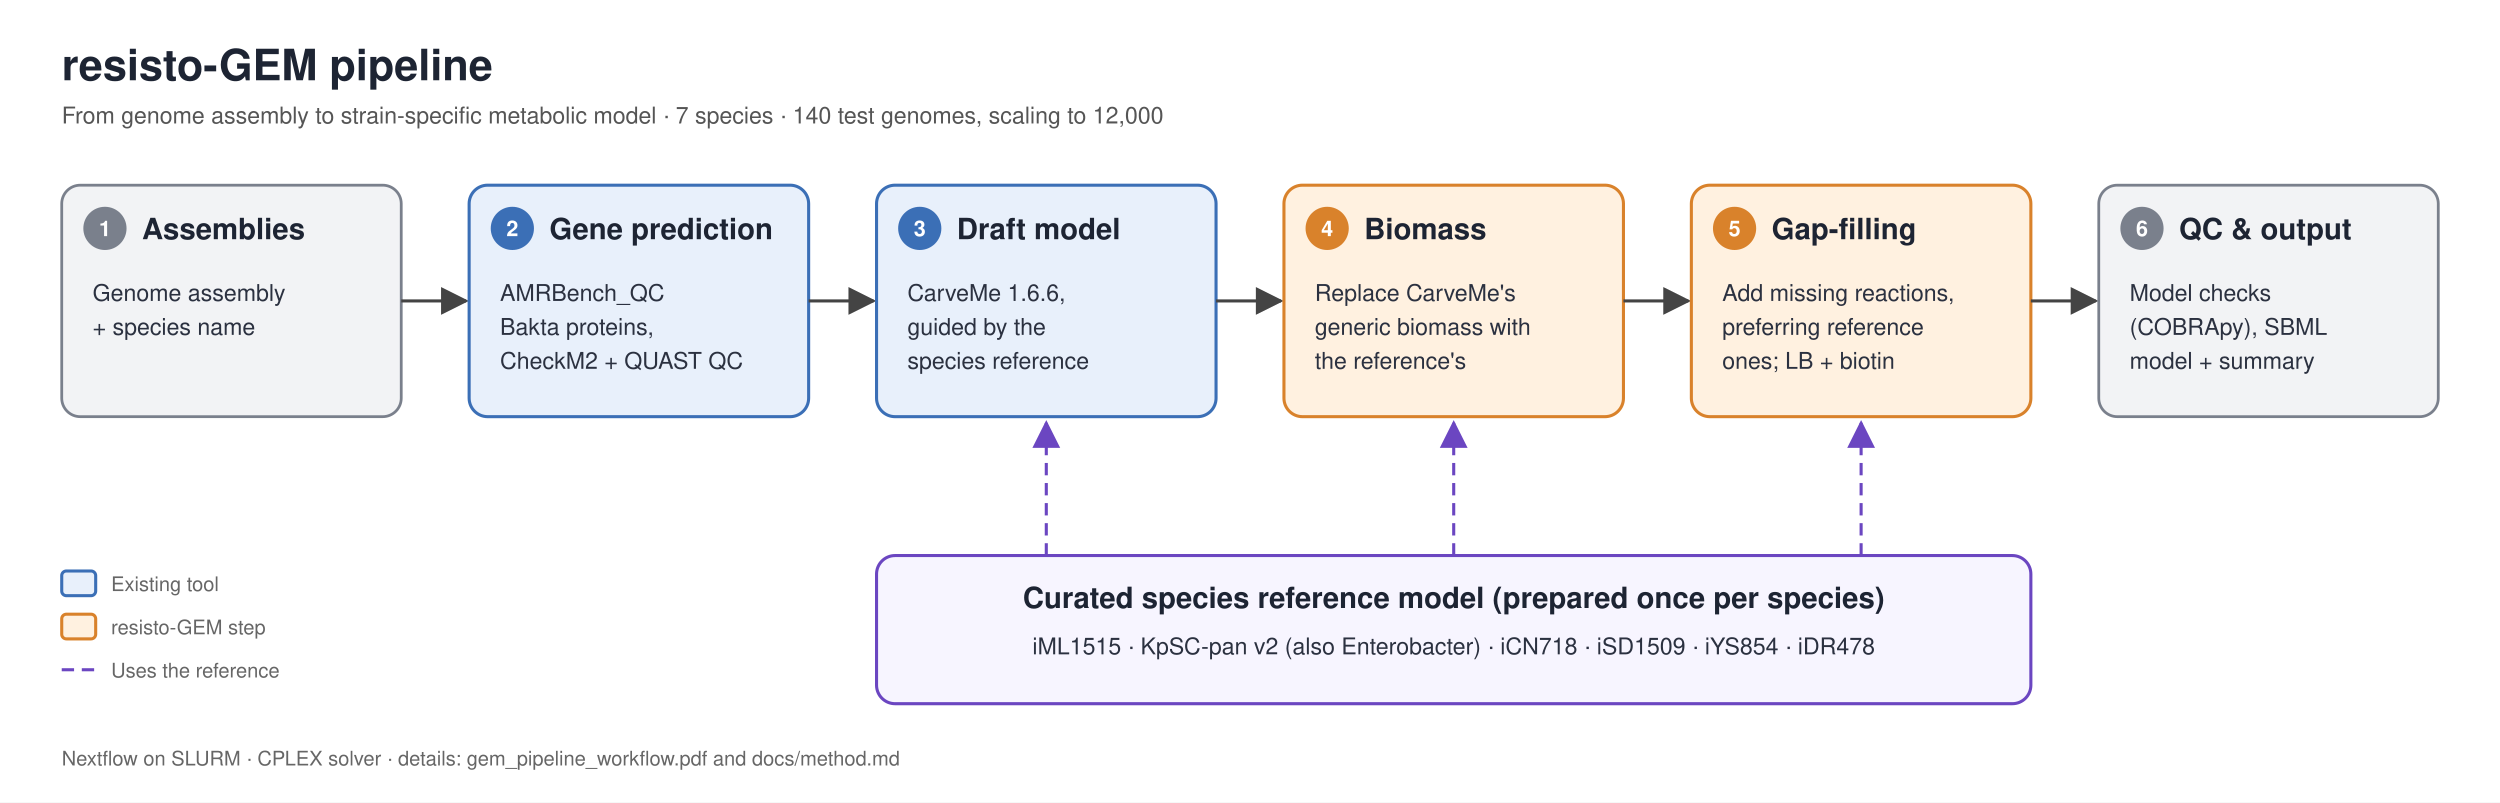
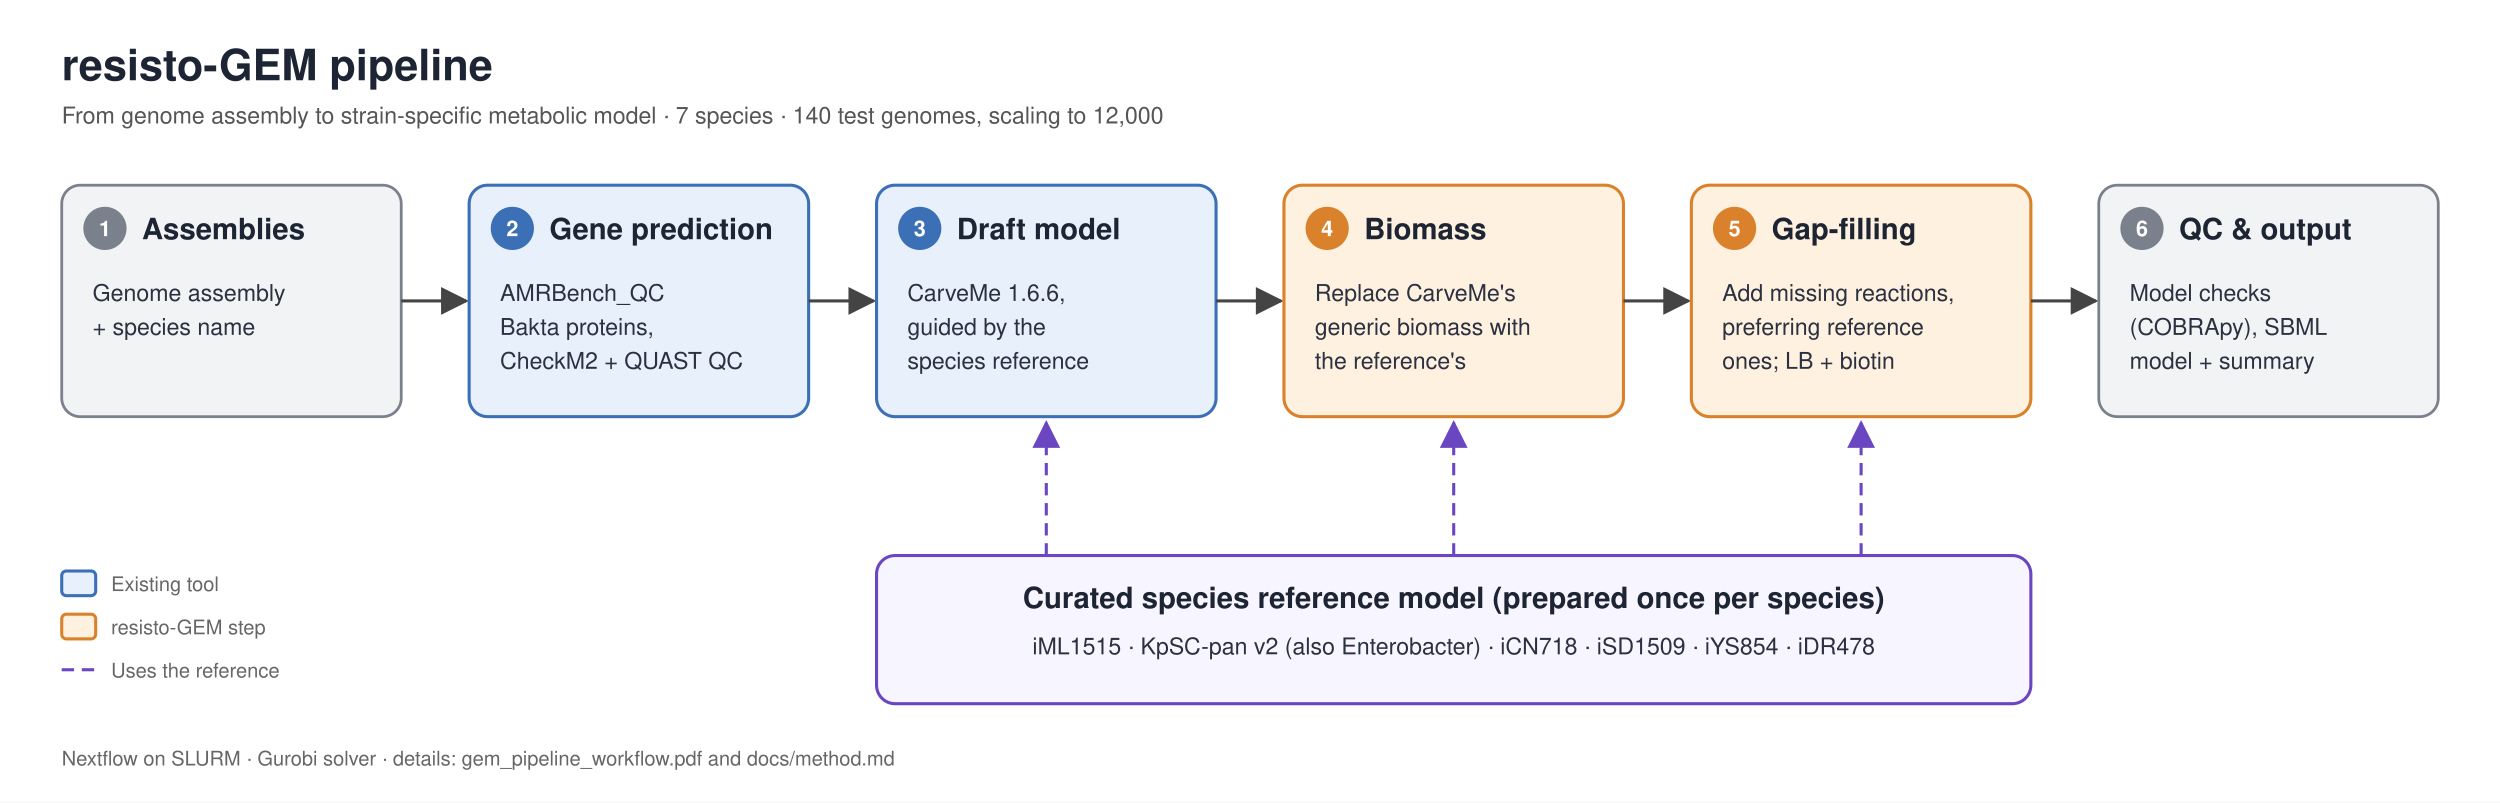
<svg xmlns="http://www.w3.org/2000/svg" width="1620" height="520" viewBox="0 0 1620 520" font-family="Helvetica Neue, Helvetica, Arial, sans-serif">
  <defs>
    <marker id="arr" viewBox="0 0 10 10" refX="9" refY="5" markerWidth="9" markerHeight="9" orient="auto-start-reverse">
      <path d="M0,0 L10,5 L0,10 z" fill="#444" />
    </marker>
    <marker id="arrP" viewBox="0 0 10 10" refX="9" refY="5" markerWidth="9" markerHeight="9" orient="auto-start-reverse">
      <path d="M0,0 L10,5 L0,10 z" fill="#6B46C1" />
    </marker>
    <style>
      .title { font-size: 28px; font-weight: 700; fill: #1d2433; }
      .sub { font-size: 15px; fill: #555; }
      .num { font-size: 14px; font-weight: 700; fill: #fff; }
      .h { font-size: 19px; font-weight: 700; fill: #1d2433; }
      .t { font-size: 15px; fill: #2b3140; }
      .s { font-size: 13px; fill: #666; }
      .tool { fill: #E8F0FB; stroke: #3B6FB6; stroke-width: 2; }
      .custom { fill: #FFF1E0; stroke: #D9822B; stroke-width: 2; }
      .data { fill: #F2F3F5; stroke: #7A808C; stroke-width: 1.8; }
      .ref { fill: #F7F5FF; stroke: #6B46C1; stroke-width: 2; }
      .line { stroke: #444; stroke-width: 2; fill: none; }
      .bus { stroke: #6B46C1; stroke-width: 2; fill: none; stroke-dasharray: 8 5; }
    </style>
  </defs>
  <rect width="1620" height="520" fill="#ffffff" />
  <text x="40" y="52" class="title">resisto-GEM pipeline</text>
  <text x="40" y="80" class="sub">From genome assembly to strain-specific metabolic model · 7 species · 140 test genomes, scaling to 12,000</text>
  <rect x="40" y="120" width="220" height="150" rx="12" class="data" />
  <circle cx="68" cy="148" r="14" fill="#7A808C" />
  <text x="68" y="153" text-anchor="middle" class="num">1</text>
  <text x="92" y="155" class="h">Assemblies</text>
  <text x="60" y="195" class="t">Genome assembly</text>
  <text x="60" y="217" class="t">+ species name</text>
  <line x1="260" y1="195" x2="302" y2="195" class="line" marker-end="url(#arr)" />
  <rect x="304" y="120" width="220" height="150" rx="12" class="tool" />
  <circle cx="332" cy="148" r="14" fill="#3B6FB6" />
  <text x="332" y="153" text-anchor="middle" class="num">2</text>
  <text x="356" y="155" class="h">Gene prediction</text>
  <text x="324" y="195" class="t">AMRBench_QC</text>
  <text x="324" y="217" class="t">Bakta proteins,</text>
  <text x="324" y="239" class="t">CheckM2 + QUAST QC</text>
  <line x1="524" y1="195" x2="566" y2="195" class="line" marker-end="url(#arr)" />
  <rect x="568" y="120" width="220" height="150" rx="12" class="tool" />
  <circle cx="596" cy="148" r="14" fill="#3B6FB6" />
  <text x="596" y="153" text-anchor="middle" class="num">3</text>
  <text x="620" y="155" class="h">Draft model</text>
  <text x="588" y="195" class="t">CarveMe 1.6.6,</text>
  <text x="588" y="217" class="t">guided by the</text>
  <text x="588" y="239" class="t">species reference</text>
  <line x1="788" y1="195" x2="830" y2="195" class="line" marker-end="url(#arr)" />
  <rect x="832" y="120" width="220" height="150" rx="12" class="custom" />
  <circle cx="860" cy="148" r="14" fill="#D9822B" />
  <text x="860" y="153" text-anchor="middle" class="num">4</text>
  <text x="884" y="155" class="h">Biomass</text>
  <text x="852" y="195" class="t">Replace CarveMe's</text>
  <text x="852" y="217" class="t">generic biomass with</text>
  <text x="852" y="239" class="t">the reference's</text>
  <line x1="1052" y1="195" x2="1094" y2="195" class="line" marker-end="url(#arr)" />
  <rect x="1096" y="120" width="220" height="150" rx="12" class="custom" />
  <circle cx="1124" cy="148" r="14" fill="#D9822B" />
  <text x="1124" y="153" text-anchor="middle" class="num">5</text>
  <text x="1148" y="155" class="h">Gap-filling</text>
  <text x="1116" y="195" class="t">Add missing reactions,</text>
  <text x="1116" y="217" class="t">preferring reference</text>
  <text x="1116" y="239" class="t">ones; LB + biotin</text>
  <line x1="1316" y1="195" x2="1358" y2="195" class="line" marker-end="url(#arr)" />
  <rect x="1360" y="120" width="220" height="150" rx="12" class="data" />
  <circle cx="1388" cy="148" r="14" fill="#7A808C" />
  <text x="1388" y="153" text-anchor="middle" class="num">6</text>
  <text x="1412" y="155" class="h">QC &amp; output</text>
  <text x="1380" y="195" class="t">Model checks</text>
  <text x="1380" y="217" class="t">(COBRApy), SBML</text>
  <text x="1380" y="239" class="t">model + summary</text>
  <rect x="568" y="360" width="748" height="96" rx="12" class="ref" />
  <text x="942" y="394" text-anchor="middle" class="h">Curated species reference model (prepared once per species)</text>
  <text x="942" y="424" text-anchor="middle" class="t">iML1515 · KpSC-pan v2 (also Enterobacter) · iCN718 · iSD1509 · iYS854 · iDR478</text>
  <line x1="678" y1="360" x2="678" y2="274" class="bus" marker-end="url(#arrP)" />
  <line x1="942" y1="360" x2="942" y2="274" class="bus" marker-end="url(#arrP)" />
  <line x1="1206" y1="360" x2="1206" y2="274" class="bus" marker-end="url(#arrP)" />
  <rect x="40" y="370" width="22" height="16" rx="3" class="tool" />
  <text x="72" y="383" class="s">Existing tool</text>
  <rect x="40" y="398" width="22" height="16" rx="3" class="custom" />
  <text x="72" y="411" class="s">resisto-GEM step</text>
  <line x1="40" y1="434" x2="62" y2="434" class="bus" />
  <text x="72" y="439" class="s">Uses the reference</text>
-   <text x="40" y="496" class="s">Nextflow on SLURM · CPLEX solver · details: gem_pipeline_workflow.pdf and docs/method.md</text>
+   <text x="40" y="496" class="s">Nextflow on SLURM · Gurobi solver · details: gem_pipeline_workflow.pdf and docs/method.md</text>
</svg>
